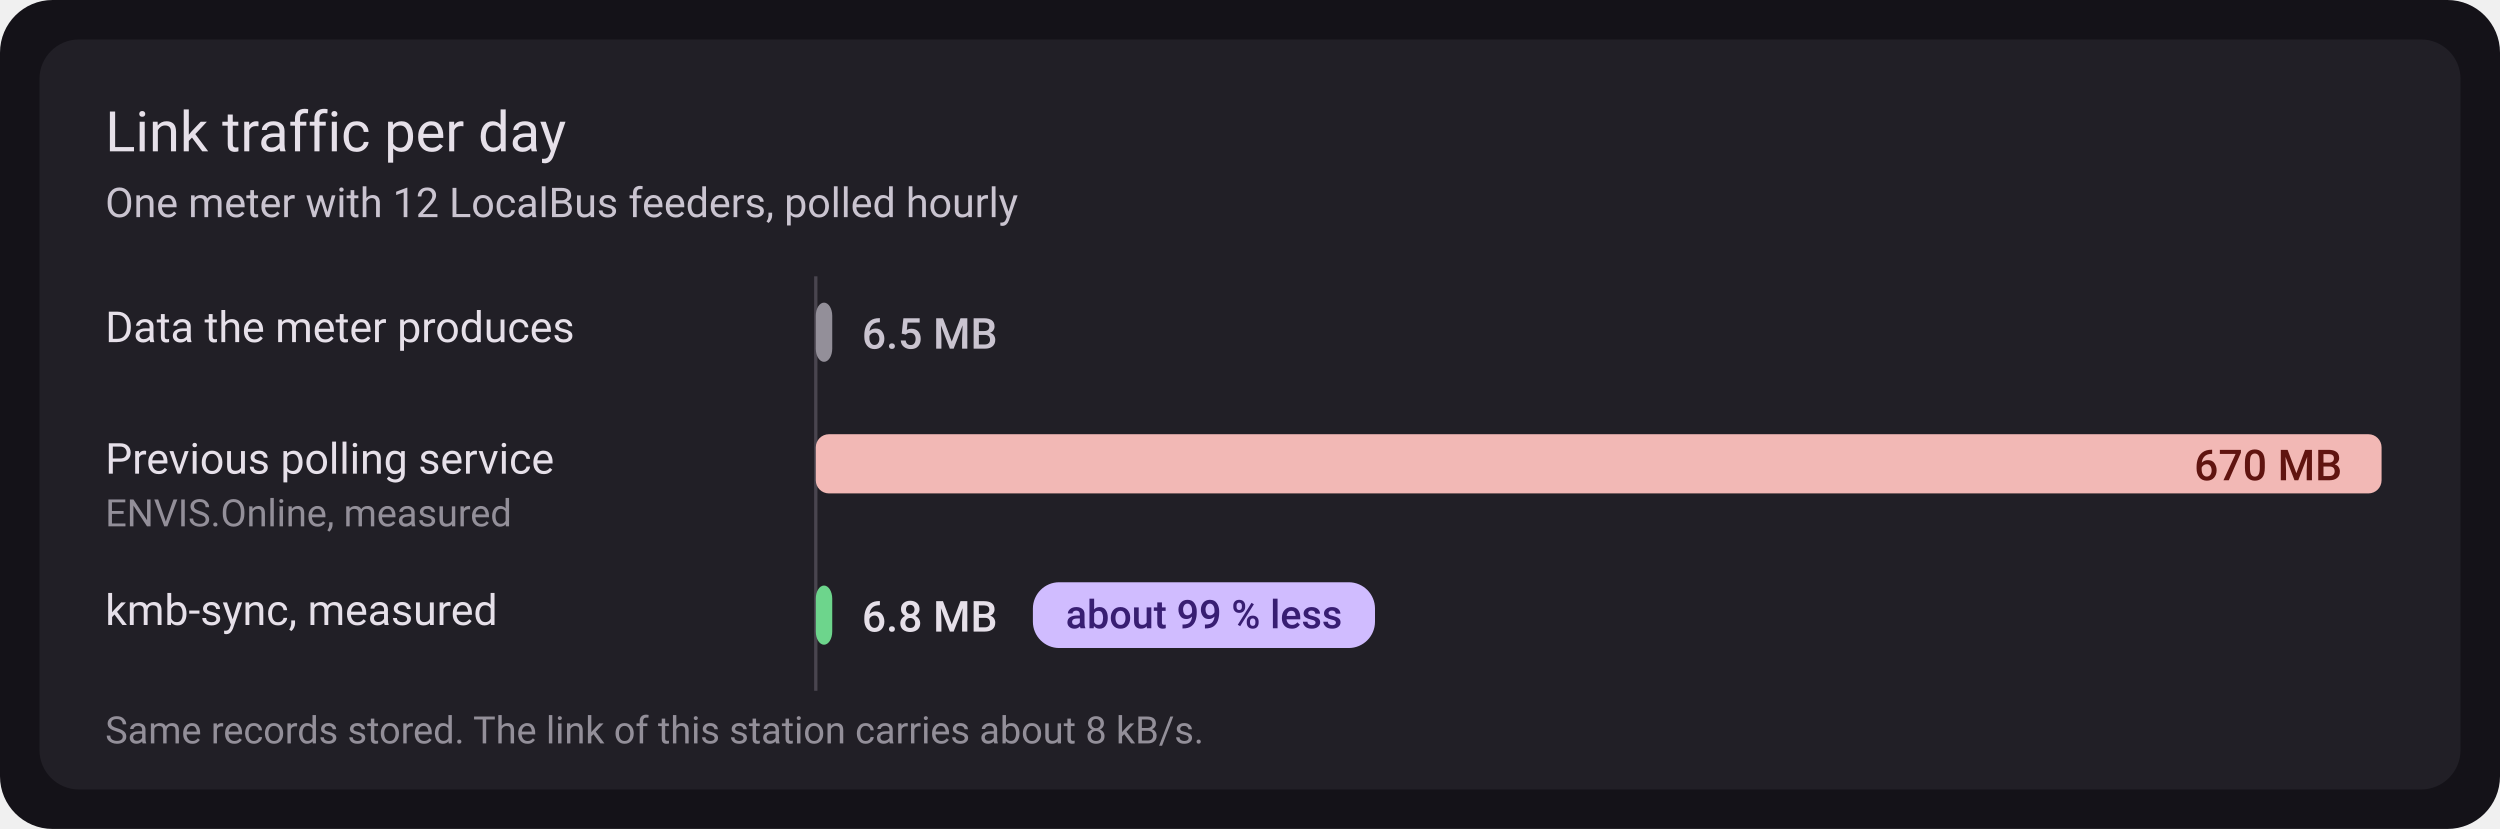
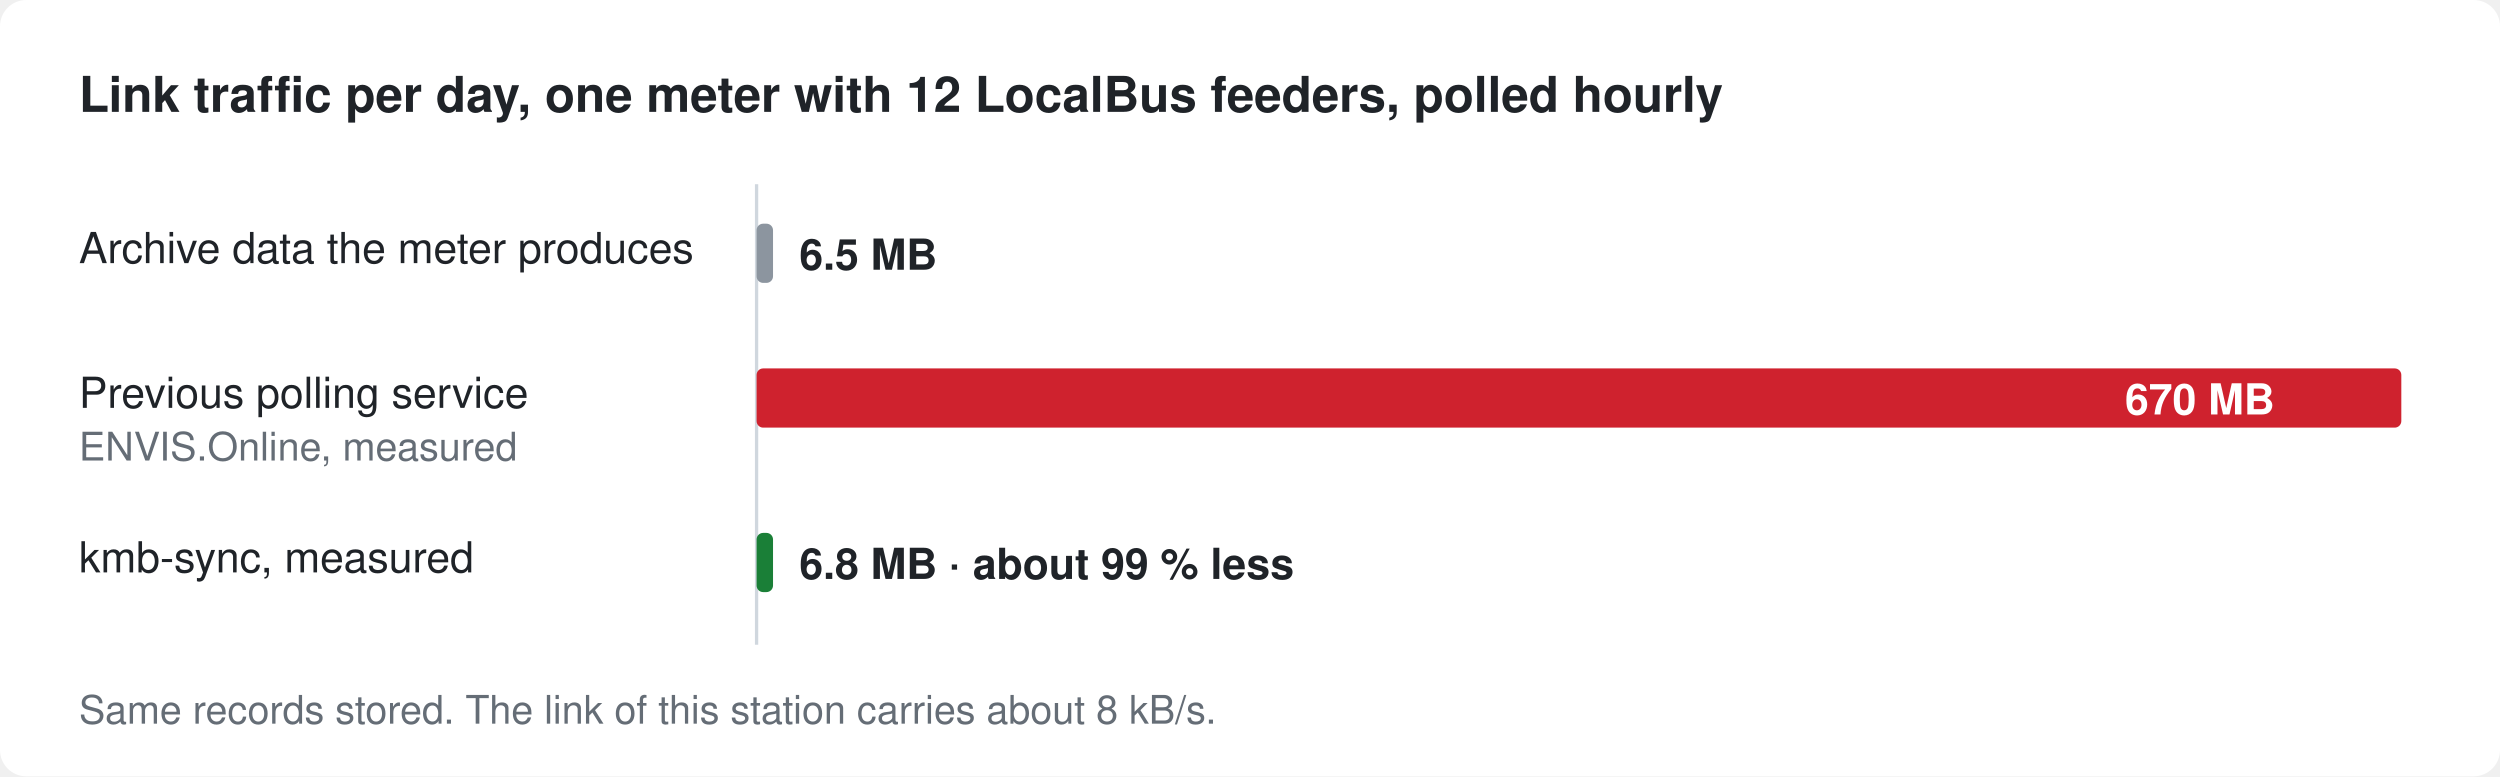
- <svg xmlns="http://www.w3.org/2000/svg" viewBox="0 0 760 252" width="760" height="252" font-family="Roboto, system-ui, -apple-system, 'Segoe UI', Helvetica, Arial, sans-serif">
-   <rect width="760" height="252" rx="16" fill="#141218" />
-   <rect x="12" y="12" width="736" height="228" rx="12" fill="#211f26" />
-   <text x="32" y="46" fill="#e6e0e9" font-size="17">Link traffic per day</text>
-   <text x="32" y="66" fill="#cac4d0" font-size="12.5">One meter with 12 LocalBus feeders, polled hourly</text>
-   <line x1="248" y1="84" x2="248" y2="210" stroke="#49454f" />
-   <text x="32" y="104" fill="#e6e0e9" font-size="13">Data the meter produces</text>
-   <rect x="248" y="92" width="5" height="18" rx="4" fill="#938f99" />
-   <text x="262" y="106" fill="#cac4d0" font-size="13" font-weight="500">6.5 MB</text>
-   <text x="32" y="144" fill="#e6e0e9" font-size="13">Previous polling service</text>
-   <text x="32" y="160" fill="#938f99" font-size="11.5">ENVIS.Online, measured</text>
-   <rect x="248" y="132" width="476" height="18" rx="4" fill="#f2b8b5" />
-   <text x="712" y="146" fill="#601410" font-size="13" font-weight="500" text-anchor="end">670 MB</text>
-   <text x="32" y="190" fill="#e6e0e9" font-size="13">kmb-sync, measured</text>
-   <rect x="248" y="178" width="5" height="18" rx="4" fill="#6dd58c" />
-   <text x="262" y="192" fill="#e6e0e9" font-size="13" font-weight="500">6.8 MB</text>
-   <rect x="314" y="177" width="104" height="20" rx="8" fill="#d0bcff" />
-   <text x="366" y="191" fill="#381e72" font-size="12" font-weight="500" text-anchor="middle">about 99 % less</text>
-   <text x="32" y="226" fill="#938f99" font-size="11.5">Same records stored. The link of this station carries about 8 kB/s.</text>
+ <svg xmlns="http://www.w3.org/2000/svg" viewBox="0 0 760 236" width="760" height="236" font-family="-apple-system, BlinkMacSystemFont, 'Segoe UI', Helvetica, Arial, sans-serif">
+   <style>
+     .bg { fill: #ffffff; }
+     .t { fill: #1f2328; font-size: 15px; font-weight: 600; }
+     .l { fill: #1f2328; font-size: 13px; }
+     .s { fill: #656d76; font-size: 12px; }
+     .v { fill: #1f2328; font-size: 13px; font-weight: 600; }
+     .grid { stroke: #d0d7de; stroke-width: 1; }
+     .old { fill: #cf222e; }
+     .new { fill: #1a7f37; }
+     .meter { fill: #8c959f; }
+     @media (prefers-color-scheme: dark) {
+       .bg { fill: #0d1117; }
+       .t, .l, .v { fill: #e6edf3; }
+       .s { fill: #9198a1; }
+       .grid { stroke: #30363d; }
+       .old { fill: #f85149; }
+       .new { fill: #3fb950; }
+       .meter { fill: #6e7681; }
+     }
+   </style>
+   <rect class="bg" width="760" height="236" rx="8" />
+   <text class="t" x="24" y="34">Link traffic per day, one meter with 12 LocalBus feeders, polled hourly</text>
+   <line class="grid" x1="230" y1="56" x2="230" y2="196" />
+   <text class="l" x="24" y="80">Archive data the meter produces</text>
+   <rect class="meter" x="230" y="68" width="5" height="18" rx="2" />
+   <text class="v" x="243" y="82">6.5 MB</text>
+   <text class="l" x="24" y="124">Previous polling service</text>
+   <text class="s" x="24" y="140">ENVIS.Online, measured</text>
+   <rect class="old" x="230" y="112" width="500" height="18" rx="2" />
+   <text class="v" x="646" y="126" fill="#ffffff" style="fill:#ffffff">670 MB</text>
+   <text class="l" x="24" y="174">kmb-sync, measured</text>
+   <rect class="new" x="230" y="162" width="5" height="18" rx="2" />
+   <text class="v" x="243" y="176">6.8 MB · about 99 % less</text>
+   <text class="s" x="24" y="220">Same records stored. The link of this station carries about 8 kB/s.</text>
</svg>
